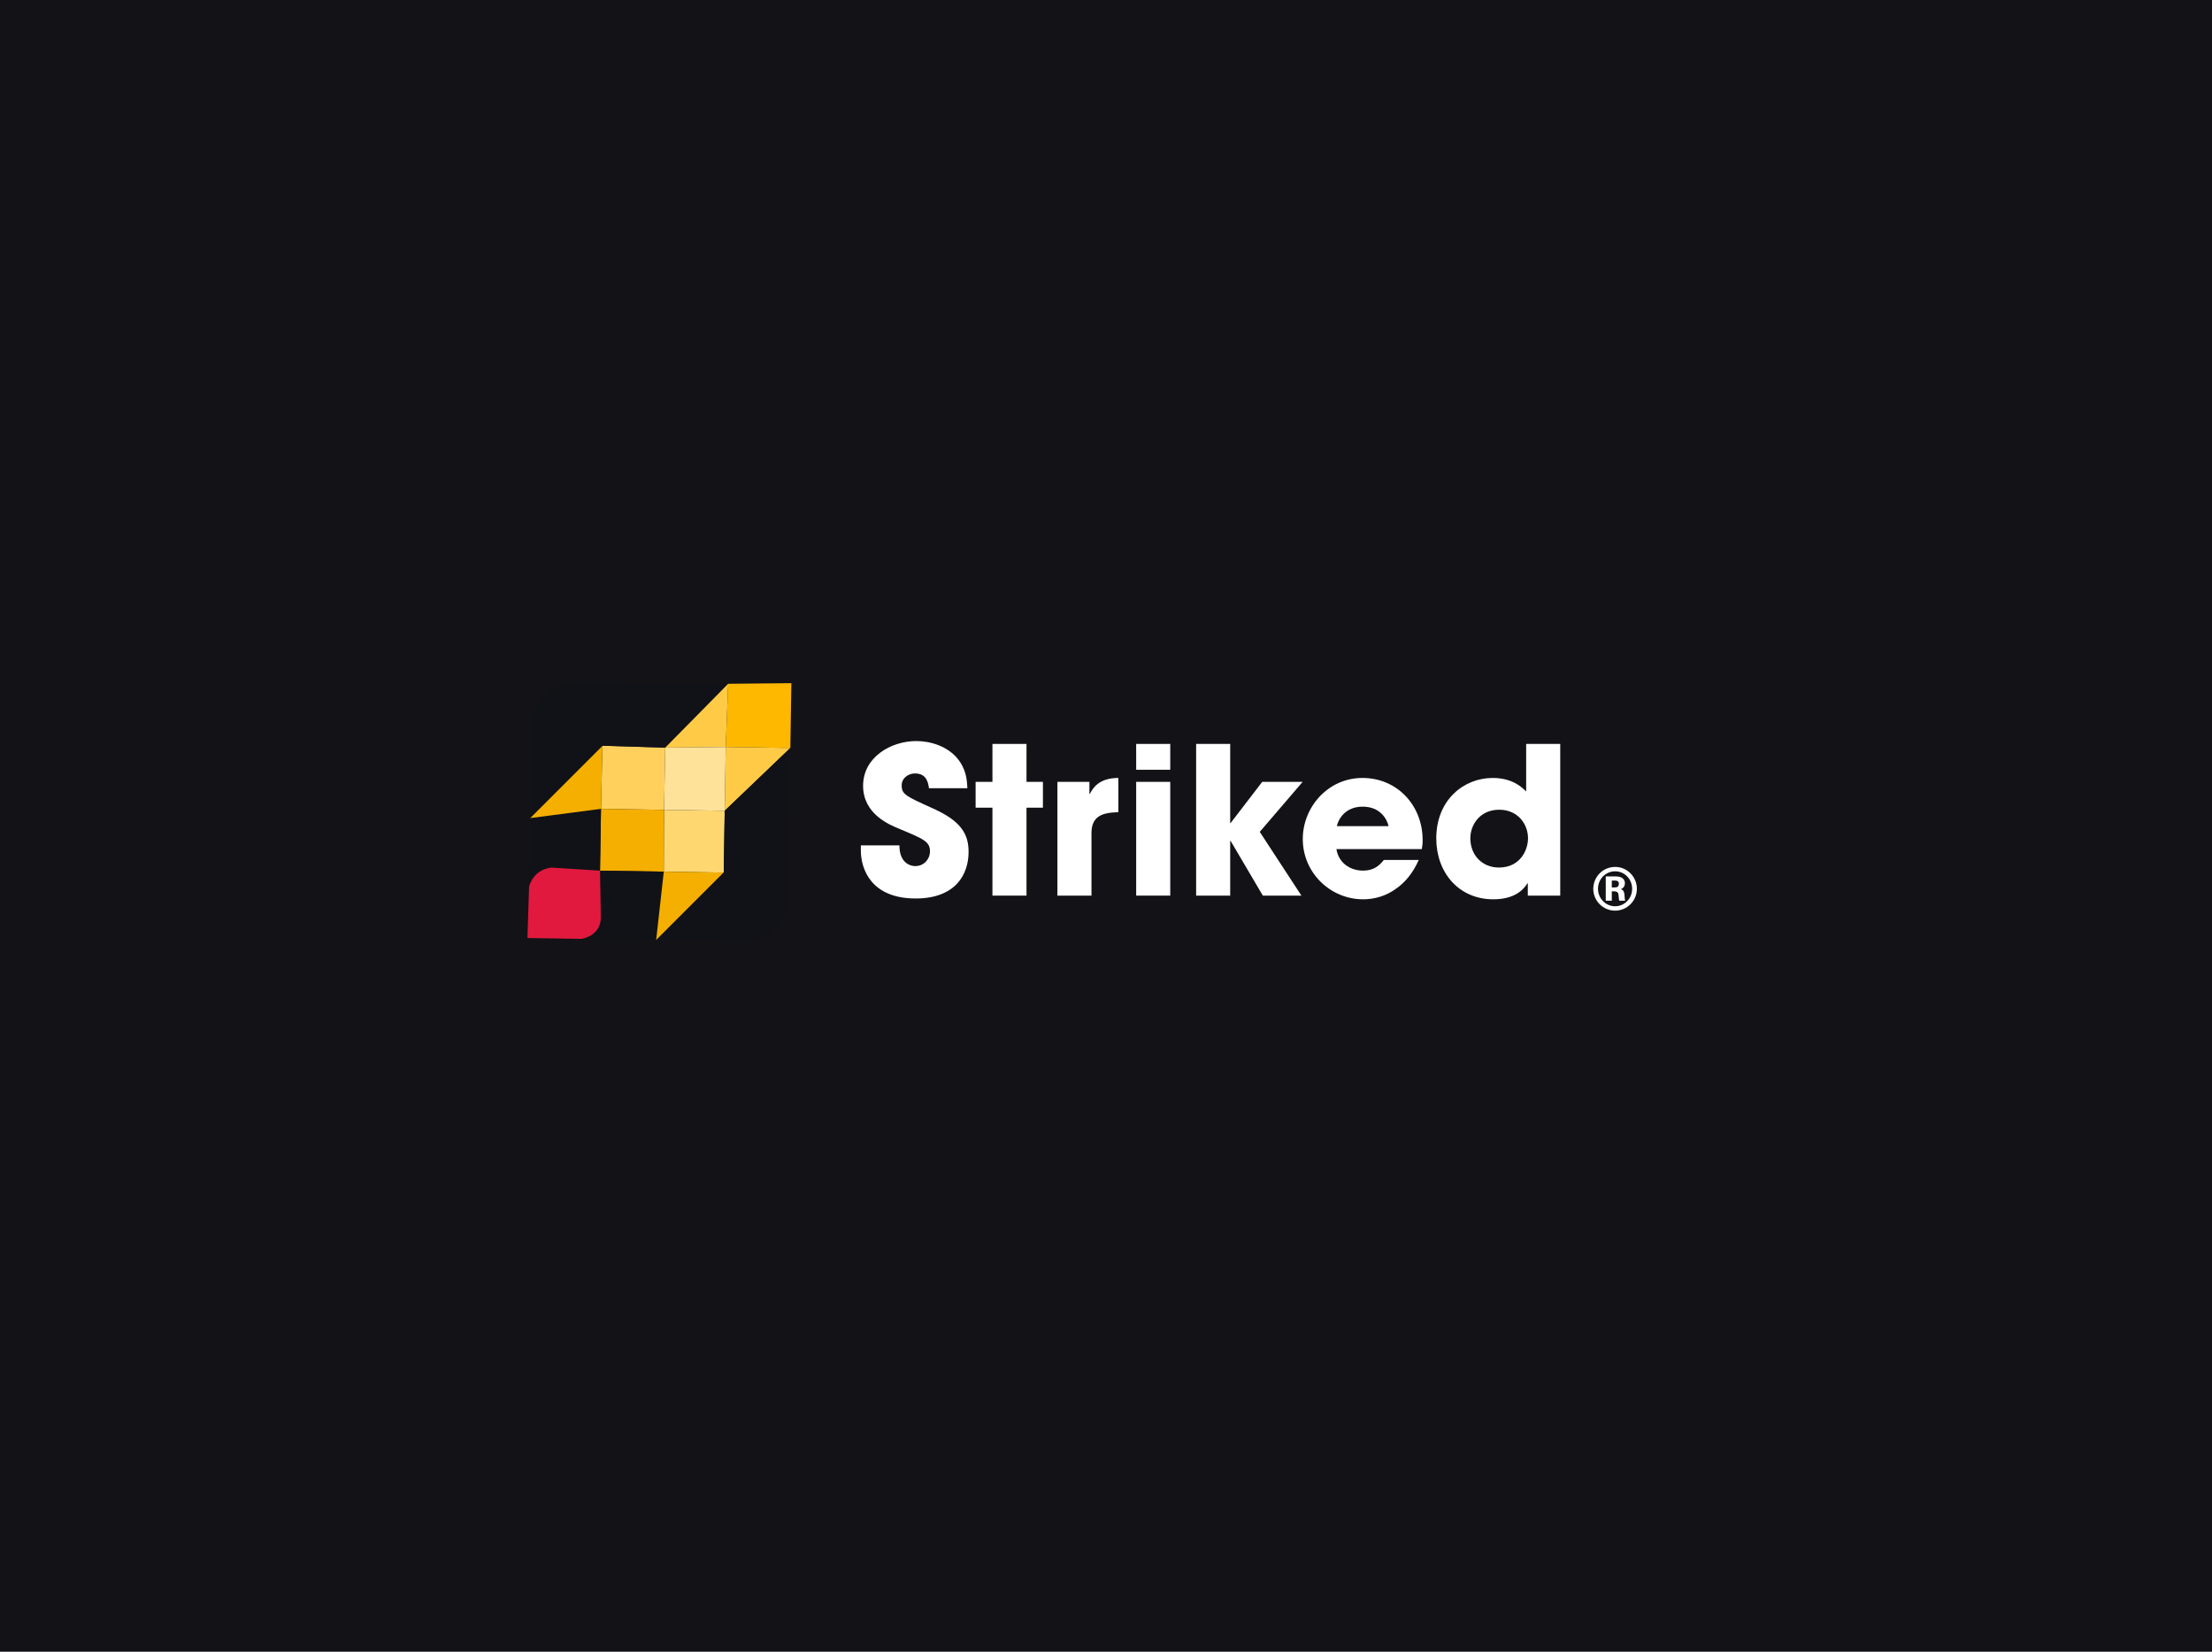
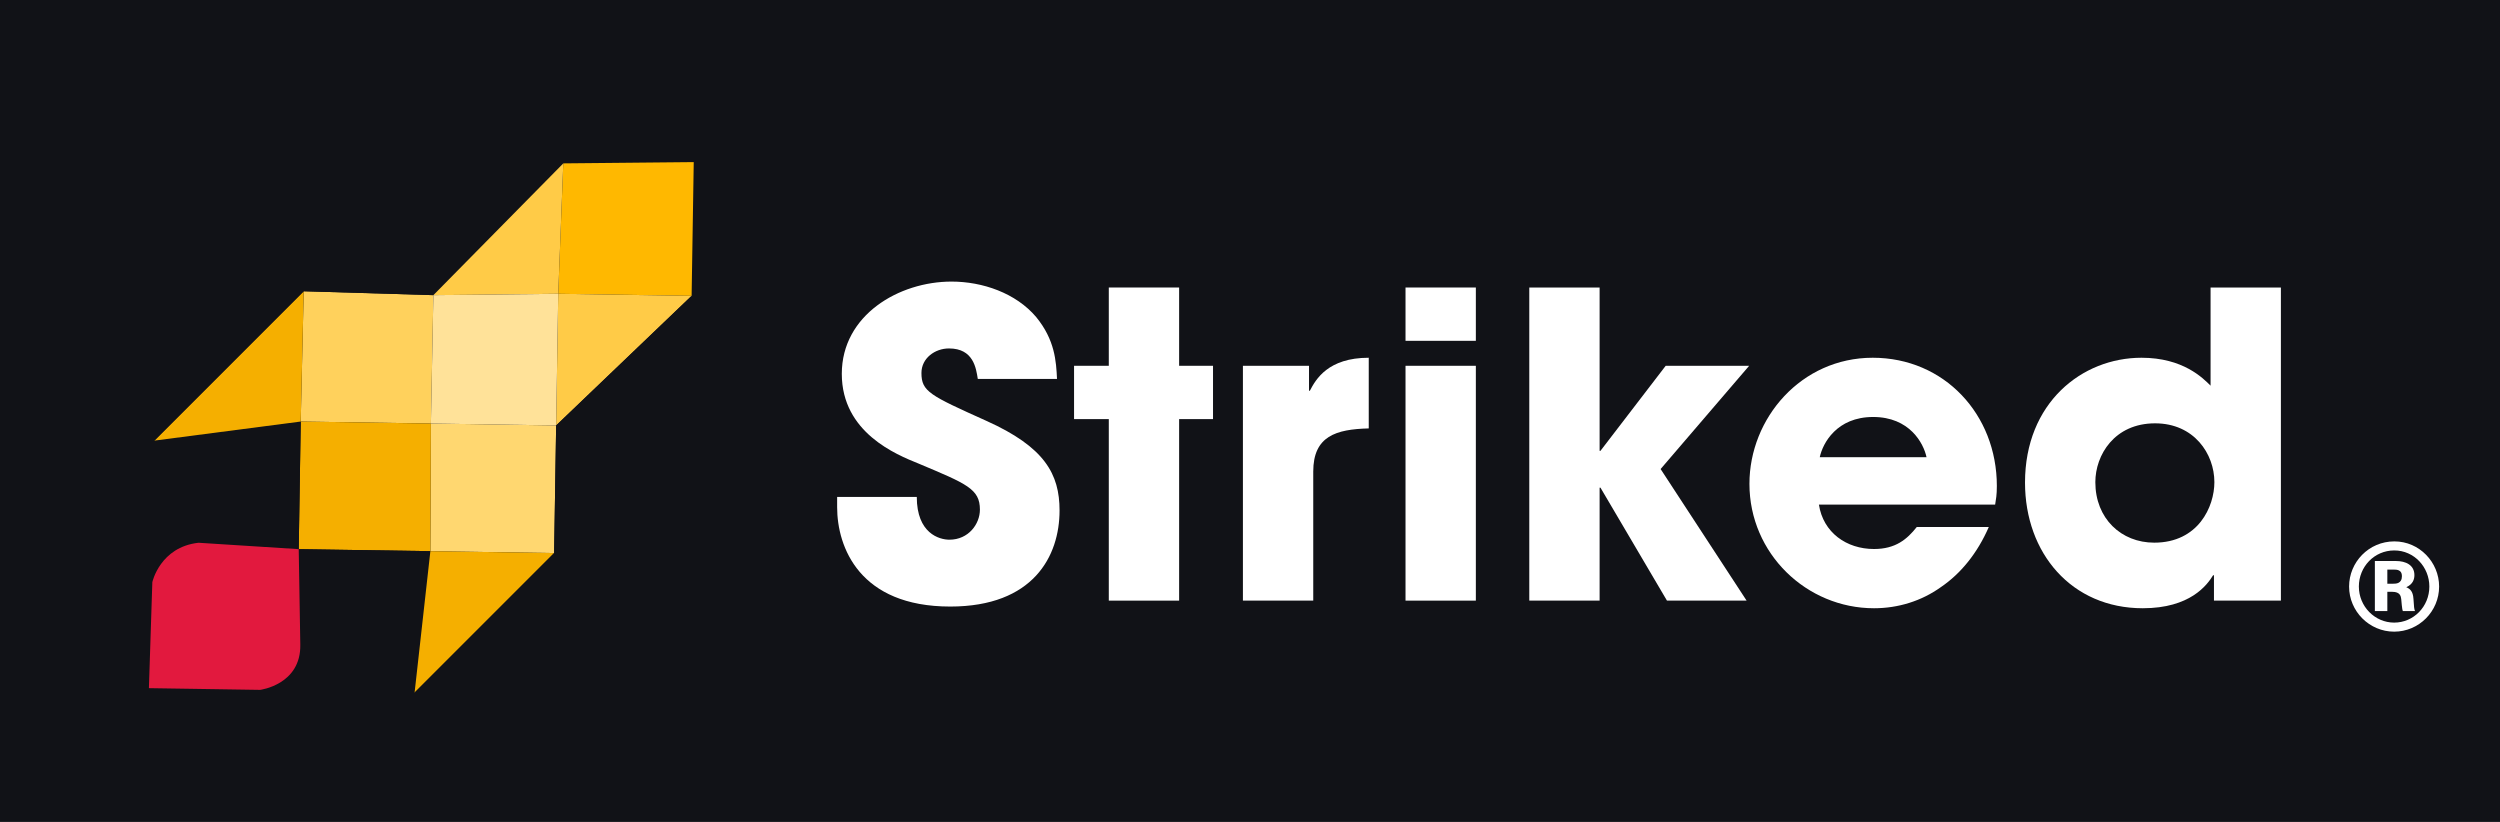
- <svg xmlns="http://www.w3.org/2000/svg" width="1200" height="896" viewBox="0 0 1200 896" fill="none">
-   <rect width="1200" height="896" fill="#131217" />
-   <path d="M326.815 404.543L326.035 438.779L360.244 439.304L360.891 405.567L326.815 404.543Z" fill="#FFD15C" />
-   <path d="M360.244 439.304L360.103 472.847L392.624 473.346L393.155 439.808L360.244 439.304Z" fill="#FFD770" />
-   <path d="M326.035 438.779L325.504 472.316L360.103 472.847L360.244 439.304L326.035 438.779Z" fill="#F5AF00" />
-   <path d="M326.035 438.779L287.566 443.793L287.035 480.977C287.035 480.977 289.058 471.761 299.173 470.637L325.504 472.316L326.035 438.779Z" fill="#111217" />
-   <path d="M326.815 404.543L287.566 443.793L326.035 438.779L326.815 404.543Z" fill="#F5AF00" />
-   <path d="M360.103 472.847L325.504 472.316L325.92 497.383C326.144 507.947 315.355 509.297 315.355 509.297L355.955 510.014L360.103 472.847Z" fill="#111217" />
-   <path d="M325.504 472.316L299.173 470.637C289.058 471.761 287.035 480.977 287.035 480.977L286.133 508.847L315.355 509.297C315.355 509.297 326.144 507.947 325.92 497.383L325.504 472.316Z" fill="#E2193E" />
-   <path d="M392.624 473.346L360.103 472.847L355.955 510.014L392.624 473.346Z" fill="#F5AF00" />
-   <path d="M309.534 370.408C300.157 371.221 288.782 380.842 288.595 390.461L287.566 443.793L326.815 404.543L360.891 405.567L395.031 370.936L309.534 370.408Z" fill="#111217" />
-   <path d="M428.757 405.747L429.314 370.6L395.031 370.936L393.703 405.209L428.757 405.747Z" fill="#FFB800" />
-   <path d="M393.703 405.209L393.155 439.808L428.757 405.747L393.703 405.209Z" fill="#FFCB47" />
-   <path d="M360.891 405.567L393.703 405.209L395.031 370.936L360.891 405.567Z" fill="#FFCB47" />
-   <path d="M360.891 405.567L360.244 439.304L393.155 439.808L393.703 405.209L360.891 405.567Z" fill="#FFE299" />
-   <path d="M427.429 489.645C427.613 480.078 428.757 405.747 428.757 405.747L393.155 439.808L392.624 473.346L355.955 510.014C355.955 510.014 397.331 510.52 406.817 510.698C416.304 510.876 427.244 499.213 427.429 489.645Z" fill="#111217" />
-   <path d="M524.783 427.576C524.56 422.906 524.226 417.346 519.327 411.341C513.983 405.002 505.188 402 497.06 402C483.255 402 468.225 410.785 468.225 426.242C468.225 441.699 482.587 447.481 488.376 449.816C501.068 455.154 504.52 456.488 504.52 461.937C504.52 465.718 501.514 469.832 496.504 469.832C493.832 469.832 487.931 468.164 487.931 458.601H467V461.27C467 471.834 472.901 487.402 496.726 487.402C518.548 487.402 525.451 474.169 525.451 462.16C525.451 452.596 521.554 445.479 506.19 438.585C491.382 431.913 489.156 430.912 489.156 426.019C489.156 422.127 492.718 419.57 496.392 419.57C502.85 419.57 503.518 424.796 503.963 427.576H524.783Z" fill="white" />
-   <path d="M556.874 403.557H538.393V424.129H529.263V438.14H538.393V485.845H556.874V438.14H565.781V424.129H556.874V403.557Z" fill="white" />
-   <path d="M573.64 485.845H592.121V451.929C592.121 442.588 598.133 440.809 606.706 440.587V422.016C596.018 422.016 592.789 427.687 591.23 430.69H591.008V424.129H573.64V485.845Z" fill="white" />
-   <path d="M634.853 424.129H616.371V485.845H634.853V424.129ZM634.853 403.557H616.371V417.568H634.853V403.557Z" fill="white" />
-   <path d="M648.896 485.845H667.377V456.155H667.6L685.08 485.845H706.01L683.41 451.262L706.679 424.129H684.746L667.6 446.48H667.377V403.557H648.896V485.845Z" fill="white" />
-   <path d="M750.73 466.496C748.169 469.721 745.163 472.279 739.485 472.279C732.248 472.279 726.125 467.942 725.011 460.603H771.327C771.549 459.157 771.772 458.156 771.772 455.71C771.772 436.917 757.966 422.016 739.151 422.016C720.335 422.016 706.752 437.918 706.752 455.154C706.752 473.502 721.783 487.847 739.485 487.847C745.831 487.847 751.954 485.956 757.076 482.287C762.308 478.728 766.651 473.391 769.657 466.496H750.73ZM725.234 448.148C726.013 444.479 729.687 437.584 739.262 437.584C748.837 437.584 752.511 444.479 753.29 448.148H725.234Z" fill="white" />
-   <path d="M846.42 403.557H827.939V429.355C825.935 427.354 820.702 422.016 809.791 422.016C794.093 422.016 779.174 433.915 779.174 454.82C779.174 473.391 791.421 487.847 810.125 487.847C822.594 487.847 827.048 481.731 828.607 479.173H828.829V485.845H846.42V403.557ZM797.656 454.709C797.656 447.592 802.666 439.252 813.354 439.252C823.597 439.252 828.941 447.259 828.941 454.709C828.941 461.159 824.71 470.611 813.131 470.611C804.447 470.611 797.656 464.272 797.656 454.709Z" fill="white" />
-   <path d="M871.114 475.436V488.594H874.392V483.529H875.691C877.763 483.529 877.949 484.702 878.042 485.444C878.104 485.876 878.227 488.131 878.475 488.594H881.66C881.413 487.915 881.413 487.668 881.258 485.382C881.134 483.374 880.33 482.725 879.372 482.324C881.134 481.521 881.505 480.223 881.505 479.142C881.505 476.486 879.217 475.436 876.681 475.436H871.114ZM876.155 477.691C876.836 477.691 878.227 477.721 878.227 479.389C878.227 481.397 876.65 481.397 875.97 481.397H874.392V477.691H876.155ZM876.248 470.277C869.475 470.277 864.341 475.775 864.341 482.139C864.341 488.656 869.661 494 876.186 494C882.681 494 888 488.687 888 482.139C888 475.745 882.804 470.277 876.248 470.277ZM876.217 472.656C881.444 472.656 885.433 477.042 885.433 482.139C885.433 487.452 881.258 491.622 876.186 491.622C871.114 491.622 866.908 487.39 866.908 482.139C866.908 476.949 870.96 472.656 876.217 472.656Z" fill="white" />
+ <svg xmlns="http://www.w3.org/2000/svg" width="657" height="216" viewBox="0 0 657 216" fill="none">
+   <g clip-path="url(#clip0_402_9)">
+     <rect width="657" height="216" fill="#111217" />
+     <path d="M79.815 76.543L79.035 110.779L113.244 111.304L113.891 77.567L79.815 76.543Z" fill="#FFD15C" />
+     <path d="M113.244 111.304L113.103 144.847L145.624 145.346L146.155 111.808L113.244 111.304Z" fill="#FFD770" />
+     <path d="M79.035 110.779L78.504 144.316L113.103 144.847L113.244 111.304L79.035 110.779Z" fill="#F5AF00" />
+     <path d="M79.035 110.779L40.566 115.793L40.035 152.977C40.035 152.977 42.058 143.761 52.173 142.637L78.504 144.316L79.035 110.779Z" fill="#111217" />
+     <path d="M79.815 76.543L40.566 115.793L79.035 110.779L79.815 76.543Z" fill="#F5AF00" />
+     <path d="M113.103 144.847L78.504 144.316L78.919 169.383C79.144 179.947 68.355 181.297 68.355 181.297L108.955 182.014L113.103 144.847Z" fill="#111217" />
+     <path d="M78.504 144.316L52.173 142.637C42.058 143.761 40.035 152.977 40.035 152.977L39.133 180.847L68.355 181.297C68.355 181.297 79.144 179.947 78.919 169.383L78.504 144.316Z" fill="#E2193E" />
+     <path d="M145.624 145.346L113.103 144.847L108.955 182.014L145.624 145.346Z" fill="#F5AF00" />
+     <path d="M62.534 42.408C53.157 43.221 41.782 52.842 41.596 62.461L40.566 115.793L79.815 76.543L113.891 77.567L148.031 42.936L62.534 42.408Z" fill="#111217" />
+     <path d="M181.757 77.746L182.314 42.6L148.031 42.936L146.703 77.209L181.757 77.746Z" fill="#FFB800" />
+     <path d="M146.703 77.209L146.155 111.808L181.757 77.746L146.703 77.209Z" fill="#FFCB47" />
+     <path d="M113.891 77.567L146.703 77.209L148.031 42.936L113.891 77.567Z" fill="#FFCB47" />
+     <path d="M113.891 77.567L113.244 111.304L146.155 111.808L146.703 77.209L113.891 77.567Z" fill="#FFE299" />
+     <path d="M180.429 161.645C180.613 152.078 181.757 77.746 181.757 77.746L146.155 111.808L145.624 145.346L108.955 182.014C108.955 182.014 150.331 182.52 159.817 182.698C169.304 182.876 180.244 171.213 180.429 161.645Z" fill="#111217" />
+     <path d="M277.783 99.576C277.56 94.906 277.226 89.346 272.327 83.341C266.983 77.002 258.188 74 250.06 74C236.255 74 221.225 82.785 221.225 98.242C221.225 113.699 235.587 119.481 241.376 121.816C254.068 127.154 257.52 128.488 257.52 133.937C257.52 137.718 254.514 141.832 249.504 141.832C246.832 141.832 240.931 140.164 240.931 130.601H220V133.27C220 143.834 225.901 159.402 249.726 159.402C271.548 159.402 278.451 146.169 278.451 134.16C278.451 124.596 274.554 117.479 259.19 110.585C244.382 103.913 242.155 102.912 242.155 98.019C242.155 94.127 245.718 91.57 249.392 91.57C255.85 91.57 256.518 96.796 256.963 99.576H277.783Z" fill="white" />
+     <path d="M309.874 75.557H291.392V96.129H282.263V110.14H291.392V157.845H309.874V110.14H318.781V96.129H309.874V75.557Z" fill="white" />
+     <path d="M326.639 157.845H345.121V123.929C345.121 114.588 351.133 112.809 359.706 112.587V94.016C349.018 94.016 345.789 99.687 344.23 102.69H344.008V96.129H326.639V157.845Z" fill="white" />
+     <path d="M387.853 96.129H369.371V157.845H387.853V96.129ZM387.853 75.557H369.371V89.568H387.853V75.557Z" fill="white" />
+     <path d="M401.896 157.845H420.377V128.155H420.6L438.079 157.845H459.01L436.409 123.262L459.678 96.129H437.745L420.6 118.48H420.377V75.557H401.896V157.845Z" fill="white" />
+     <path d="M503.73 138.496C501.169 141.721 498.163 144.279 492.485 144.279C485.248 144.279 479.125 139.942 478.011 132.603H524.326C524.549 131.157 524.772 130.156 524.772 127.71C524.772 108.917 510.966 94.016 492.151 94.016C473.335 94.016 459.752 109.918 459.752 127.154C459.752 145.502 474.783 159.847 492.485 159.847C498.831 159.847 504.954 157.956 510.076 154.287C515.308 150.728 519.65 145.391 522.656 138.496H503.73ZM478.234 120.148C479.013 116.479 482.687 109.584 492.262 109.584C501.837 109.584 505.511 116.479 506.29 120.148H478.234Z" fill="white" />
+     <path d="M599.42 75.557H580.938V101.355C578.934 99.354 573.702 94.016 562.791 94.016C547.093 94.016 532.174 105.915 532.174 126.82C532.174 145.391 544.421 159.847 563.125 159.847C575.594 159.847 580.048 153.731 581.606 151.173H581.829V157.845H599.42V75.557ZM550.655 126.709C550.655 119.592 555.665 111.252 566.354 111.252C576.596 111.252 581.94 119.259 581.94 126.709C581.94 133.159 577.71 142.611 566.131 142.611C557.447 142.611 550.655 136.272 550.655 126.709Z" fill="white" />
+     <path d="M624.114 147.436V160.594H627.392V155.529H628.691C630.763 155.529 630.949 156.702 631.042 157.444C631.103 157.876 631.227 160.131 631.475 160.594H634.66C634.413 159.915 634.413 159.668 634.258 157.382C634.134 155.374 633.33 154.725 632.371 154.324C634.134 153.521 634.505 152.223 634.505 151.142C634.505 148.486 632.217 147.436 629.681 147.436H624.114ZM629.155 149.691C629.835 149.691 631.227 149.721 631.227 151.389C631.227 153.397 629.65 153.397 628.97 153.397H627.392V149.691H629.155ZM629.248 142.277C622.475 142.277 617.341 147.775 617.341 154.139C617.341 160.656 622.661 166 629.186 166C635.681 166 641 160.687 641 154.139C641 147.745 635.804 142.277 629.248 142.277ZM629.217 144.656C634.443 144.656 638.433 149.042 638.433 154.139C638.433 159.452 634.258 163.622 629.186 163.622C624.114 163.622 619.908 159.39 619.908 154.139C619.908 148.949 623.959 144.656 629.217 144.656Z" fill="white" />
+   </g>
+   <defs>
+     <clipPath id="clip0_402_9">
+       <rect width="657" height="216" fill="white" />
+     </clipPath>
+   </defs>
</svg>
